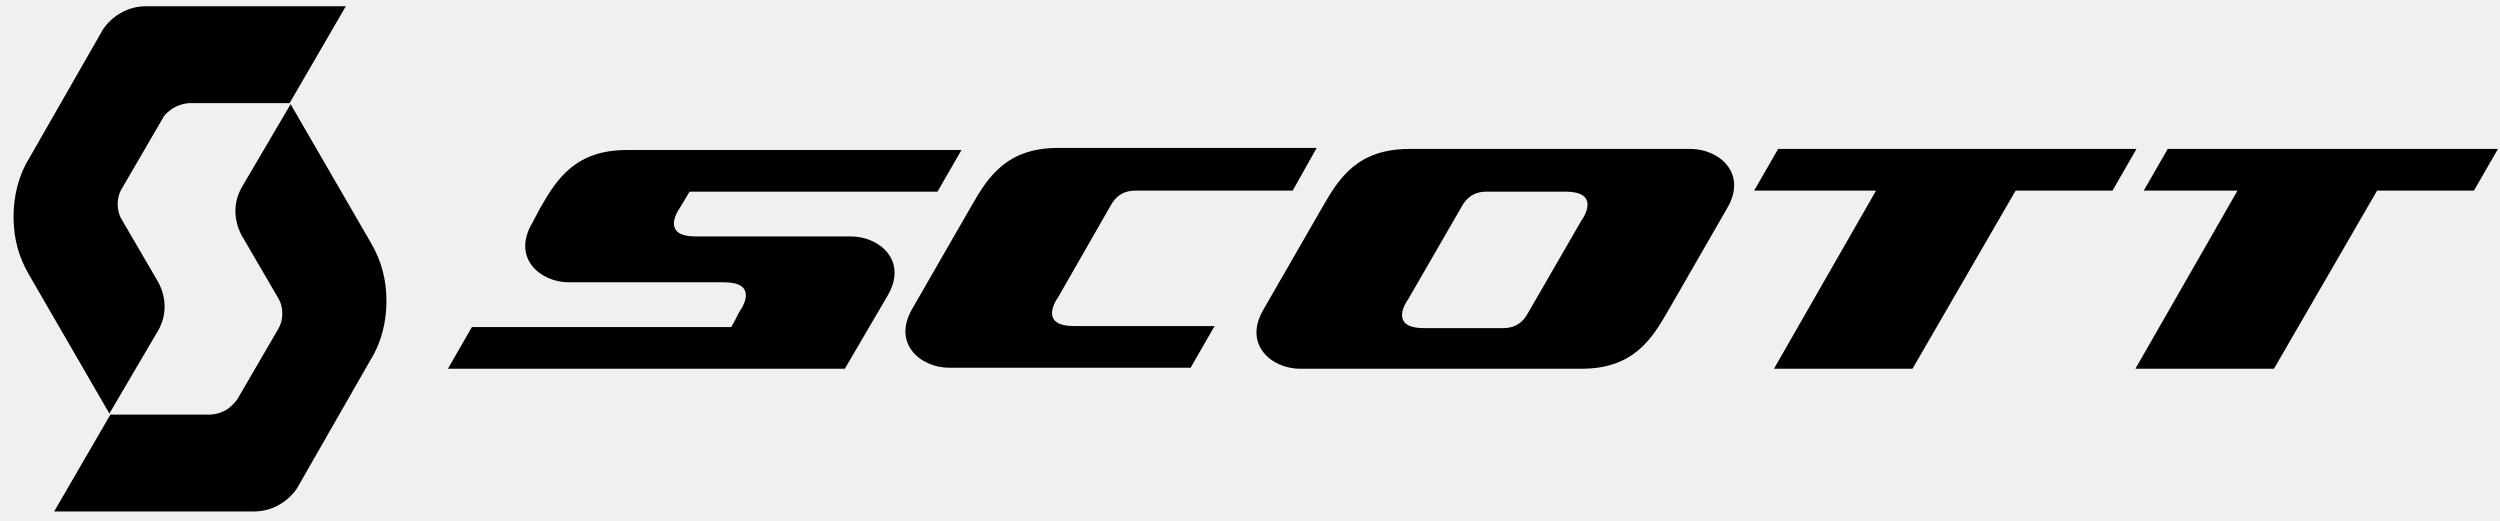
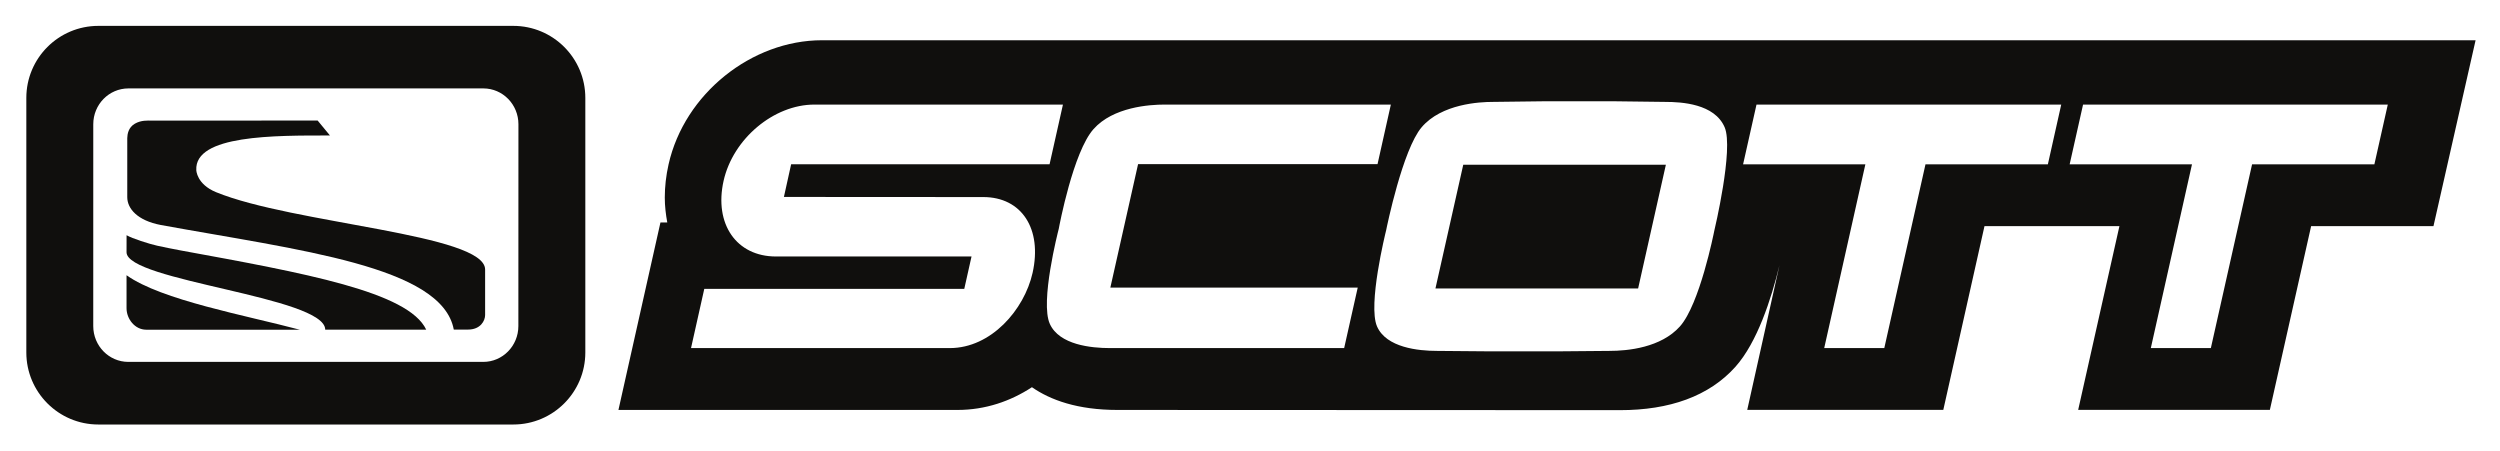
- <svg xmlns="http://www.w3.org/2000/svg" version="1.1" id="Layer_1" x="0px" y="0px" viewBox="0 0 240 50" style="enable-background:new 0 0 240 50;" xml:space="preserve" width="240" height="50">
-   <path d="M165.8,20c2-3.4-0.8-5.7-3.5-5.7h-27c-4.9,0-6.7,2.7-8.3,5.5l-5.7,9.9c-2,3.4,0.8,5.7,3.5,5.7h27c4.9,0,6.7-2.7,8.3-5.5  L165.8,20z M146.6,30.2c-0.3,0.5-0.9,1.3-2.3,1.3h-7.6c-3.1,0-2-2.1-1.5-2.8l5.2-9c0.3-0.5,0.9-1.3,2.3-1.3h7.6c3.1,0,2,2.1,1.5,2.8  L146.6,30.2z" />
-   <path d="M51.1,21.4c-2,3.4,0.8,5.7,3.5,5.7h14.9c3.1,0,2,2.1,1.5,2.8c-0.4,0.8-0.8,1.5-0.8,1.5H45.3l-2.3,4h38.1l4.1-7  c2-3.4-0.8-5.7-3.5-5.7H66.8c-3.1,0-2-2.1-1.5-2.8c0,0,0.9-1.5,0.9-1.5H90l2.3-4l-32.1,0c-4.9,0-6.7,2.7-8.3,5.5L51.1,21.4z" />
-   <path d="M106.7,19.6c0.3-0.5,0.9-1.3,2.3-1.3h15.1l2.3-4.1h-24.8c-4.9,0-6.7,2.7-8.3,5.5l-5.7,9.9c-2,3.4,0.8,5.7,3.5,5.7h23.2  l2.3-4c-4.4,0-11.3,0-13.5,0c-3.1,0-2-2.1-1.5-2.8L106.7,19.6z" />
-   <path d="M170.7,14.3l-2.3,4h11.7l-9.8,17.1h13.3l9.9-17.1h9.3l2.3-4H170.7z" />
-   <path d="M208.1,14.3l-2.3,4h9l-9.8,17.1h13.3l9.9-17.1h9.3l2.3-4H208.1z" />
-   <path d="M15.2,31.7c0.8-1.4,0.8-3.1,0-4.6l-3.5-6c-0.3-0.5-0.4-1-0.4-1.5c0-0.5,0.1-1,0.4-1.5l3.9-6.7c0,0,0.2-0.5,1-1  c0.8-0.5,1.6-0.5,1.6-0.5h9.6l5.4-9.3H14c-1.7,0-3.2,0.9-4.1,2.2L2.8,15.2c-1,1.6-1.5,3.6-1.5,5.6c0,2.1,0.5,3.9,1.5,5.6l7.7,13.3  L15.2,31.7z" />
-   <path d="M35.6,34.5c1-1.6,1.5-3.6,1.5-5.6c0-2.1-0.5-3.9-1.5-5.6L27.9,10l-4.7,8c-0.8,1.4-0.8,3.1,0,4.6l3.5,6  c0.3,0.5,0.4,1,0.4,1.5c0,0.5-0.1,1-0.4,1.5l-3.9,6.7c0,0-0.3,0.5-1,1c-0.8,0.5-1.6,0.5-1.6,0.5h-9.6l-5.4,9.3h19.2  c1.7,0,3.2-0.9,4.1-2.2L35.6,34.5z" />
+ <svg xmlns="http://www.w3.org/2000/svg" version="1.1" id="svg2" xml:space="preserve" viewBox="19.38 108.86 218.08 39.3">
+   <defs id="defs6" />
+   <g id="g8" transform="matrix(1.333333,0,0,-1.333333,0,257.008)">
+     <g id="g10" transform="scale(0.1)">
+       <path d="M 0,1927.56 H 1927.56 V 0 H 0 v 1927.56" style="fill:#ffffff;fill-opacity:1;fill-rule:evenodd;stroke:none" id="path12" />
+       <path d="M 481.18,1094.18 H 209.688 c -26.016,0 -47.114,-21.1 -47.114,-47.13 V 880.52 c 0,-26.012 21.098,-47.141 47.114,-47.141 H 481.18 c 26.019,0 47.113,21.129 47.113,47.141 v 166.53 c 0,26.03 -21.094,47.13 -47.113,47.13 z m 3.308,-196.383 c 0,-12.981 -10.293,-23.453 -22.953,-23.453 H 229.313 c -12.676,0 -22.954,10.472 -22.954,23.453 l 0.012,132.023 c 0,12.96 10.285,23.45 22.996,23.45 H 461.59 c 12.644,0 22.949,-10.49 22.941,-23.45 l -0.043,-132.023" style="fill:#100f0d;fill-opacity:1;fill-rule:evenodd;stroke:none" id="path14" />
+       <path d="m 228.137,909.445 c 0,-6.929 5.402,-14.043 12.894,-14.043 h 100.442 c -35.485,9.442 -90.493,19.328 -113.336,35.645 v -21.602" style="fill:#100f0d;fill-opacity:1;fill-rule:evenodd;stroke:none" id="path16" />
+       <path d="m 263.426,947.289 c -5.375,0.973 -10.141,1.992 -15.266,3.082 -5.156,1.137 -16.336,4.699 -20,6.852 -0.023,-4.461 -0.023,-11.137 -0.023,-11.137 0,-18.844 129.988,-29.094 129.988,-50.656 0,0 35.578,0 66.063,0 -11.653,24.785 -79.59,37.011 -160.762,51.859" style="fill:#100f0d;fill-opacity:1;fill-rule:evenodd;stroke:none" id="path18" />
+       <path d="m 273.777,999.777 c -1.277,23.153 51.438,22.693 87.442,22.693 l -8.051,9.77 -108.57,-0.03 c -2.571,0 -6.91,0.37 -11.059,-2.05 -4.172,-2.45 -4.867,-6.74 -4.93,-9.39 -0.007,-5.98 -0.007,-23.676 0,-38.645 0,-7.422 6.512,-15.273 21.95,-18.219 90.156,-16.461 184,-26.91 191.675,-68.422 2.606,0 7.039,0 9.278,0 8.269,0 11.222,5.844 11.222,9.524 0,3.687 0,29.765 0,29.765 0,23.25 -125.578,29.934 -176.043,50.614 -12.711,5.238 -12.914,14.39 -12.914,14.39" style="fill:#100f0d;fill-opacity:1;fill-rule:evenodd;stroke:none" id="path20" />
+       <path d="m 1084.48,922.398 h 132.6 l 18.15,80.932 h -132.56 l -18.19,-80.932" style="fill:#100f0d;fill-opacity:1;fill-rule:evenodd;stroke:none" id="path22" />
+       <path d="m 683.117,1084.78 c -45.871,0 -89.984,-34.87 -100.375,-81.26 -1.64,-7.305 -2.461,-14.52 -2.461,-21.633 0,-5.582 0.653,-10.996 1.625,-16.309 -1.035,0 -4.461,0 -4.461,0 L 549.957,842.91 h 221.785 c 18.301,0 34.762,5.715 48.738,14.875 12.11,-8.402 29.868,-14.875 55.938,-14.875 l 328.852,-0.137 c 32.22,0 58.18,9.032 75.5,28.403 14.19,15.914 23.4,44.258 28.78,66.39 -6.72,-30.199 -21.09,-94.625 -21.09,-94.625 h 128.27 c 0,0 19.2,85.551 26.95,120.223 2.4,0 5.2,0 8.2,0 25.92,0 71.9,0 71.9,0 3.56,0 6.43,0 8.18,0 -7.6,-33.758 -26.99,-120.223 -26.99,-120.223 h 125.41 c 0,0 19.2,85.551 27,120.223 22.57,0 80.04,0 80.04,0 l 27.56,121.616 z M 820.91,932.59 c -5.437,-24.184 -27.168,-49.211 -54.133,-49.211 H 597.445 l 8.672,38.726 c 0,0 167.406,0 170.094,0 0.5,2.239 4.242,18.903 4.75,21.2 -2.633,0 -127.965,0 -127.965,0 -25.851,0 -40.558,21.25 -34.246,49.496 6.172,27.519 32.809,49.889 59.387,49.889 H 840.77 l -8.75,-39.04 c 0,0 -166.407,0 -169.075,0 -0.496,-2.26 -4.254,-19.146 -4.73,-21.388 2.625,0 130.441,-0.078 130.441,-0.078 25.121,0 38.696,-20.801 32.254,-49.594 z m 203.84,-49.211 H 871.453 c -11.992,0 -33.062,2.031 -39.273,15.863 -6.45,14.238 5.351,60.27 5.847,62.141 0.364,2.019 9.473,50.317 22.715,65.227 12.863,14.53 36.758,16.08 46.434,16.08 H 1055.3 l -8.71,-38.97 c 0,0 -154.043,0 -156.664,0 -0.61,-2.55 -17.555,-78.165 -18.141,-80.771 2.656,0 161.845,0 161.845,0 z m 242.18,76.871 c -0.39,-2.004 -9.64,-48.238 -22.48,-62.676 -12.44,-13.929 -34.15,-16.035 -46.13,-16.035 l -33.71,-0.293 h -44.88 l -34.28,0.293 c -12.04,0 -33.15,2.106 -39.2,16.035 -6.09,14.012 5.5,61.02 5.98,62.899 0.42,2.207 10.82,52.797 23.19,67.347 13.07,15.43 38.15,16.62 46.53,16.62 l 34.09,0.42 h 0.01 44.91 l 33.88,-0.42 c 10.68,0 32.21,-1.19 38.84,-16.58 6.06,-14.11 -6.75,-67.61 -6.75,-67.61 z m 45.94,-7.746 c 0.01,0.074 0.04,0.168 0.06,0.25 0.04,0.16 0,0.031 -0.06,-0.25 z m 172.28,51.106 c 0,0 -77.42,0 -80.07,0 -0.57,-2.59 -26.95,-120.231 -26.95,-120.231 h -39.31 c 0,0 26.39,117.641 26.93,120.231 -2.57,0 -80,0 -80,0 l 8.77,39.08 h 199.37 z m 213.62,0 c 0,0 -77.38,0 -80.02,0 -0.57,-2.59 -26.97,-120.231 -26.97,-120.231 h -39.28 c 0,0 26.32,117.641 26.94,120.231 -2.65,0 -80.04,0 -80.04,0 l 8.77,39.08 h 199.37 l -8.77,-39.08" style="fill:#100f0d;fill-opacity:1;fill-rule:evenodd;stroke:none" id="path24" />
+     </g>
+   </g>
</svg>
